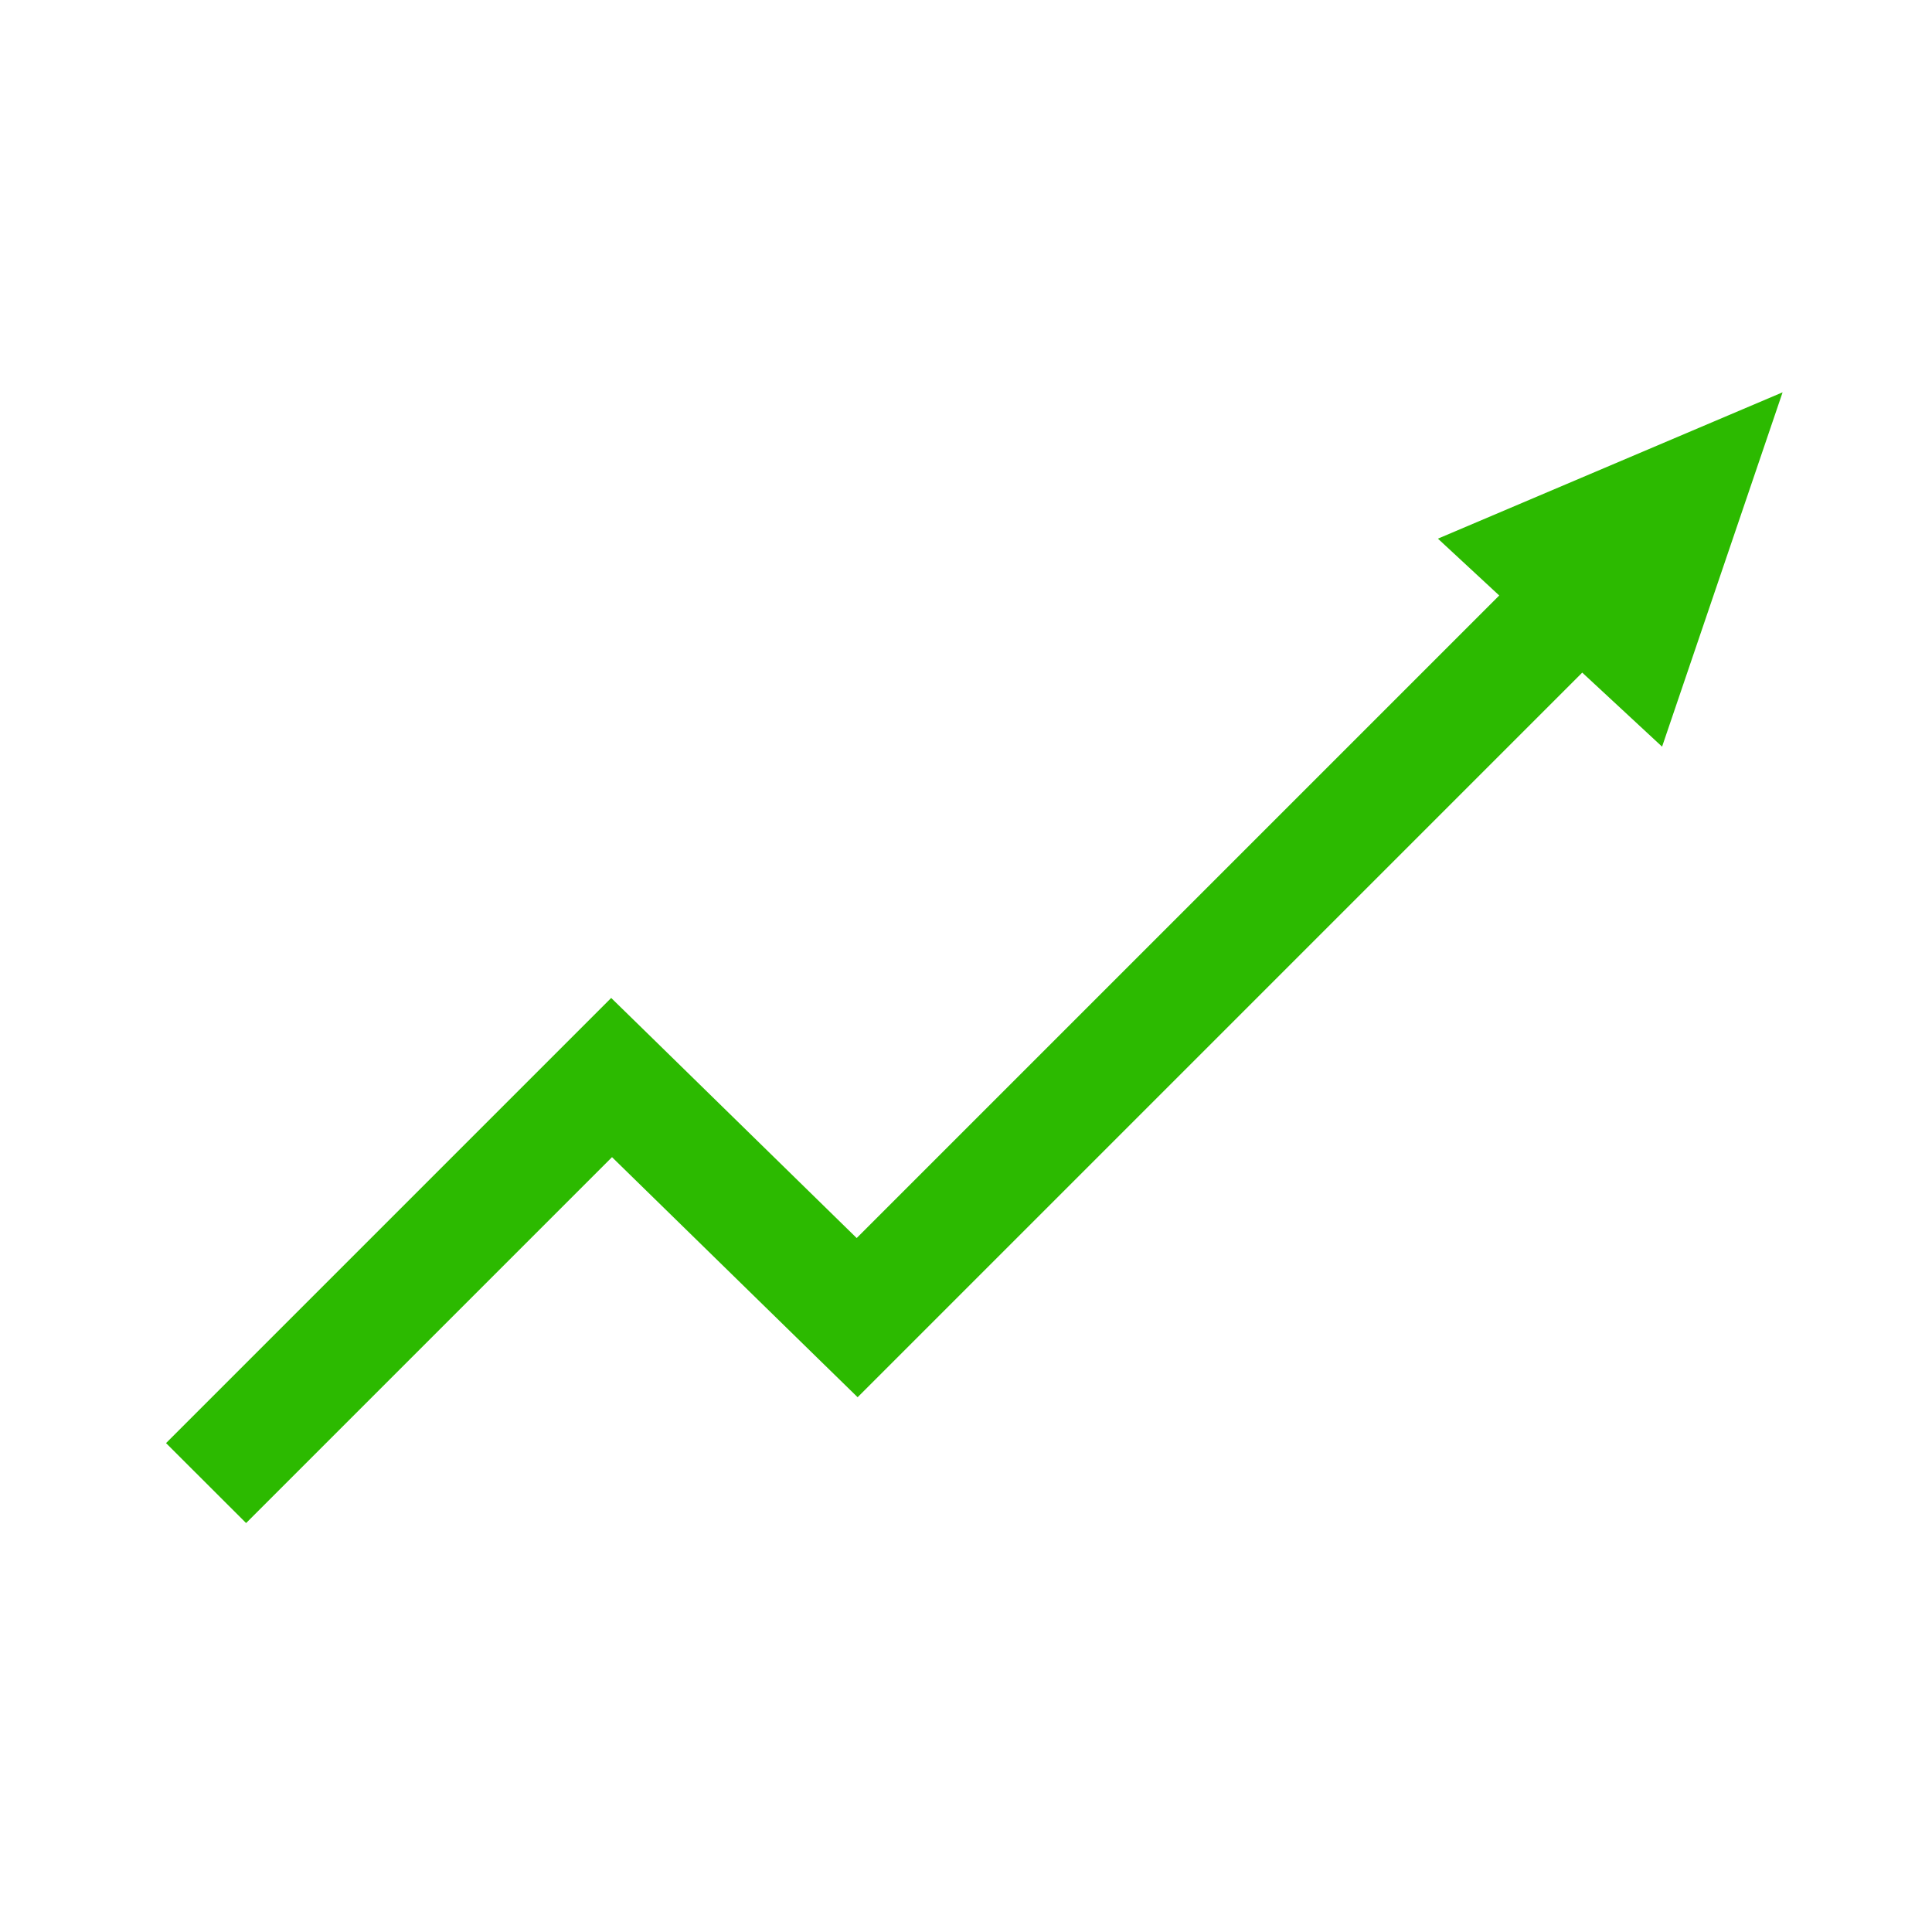
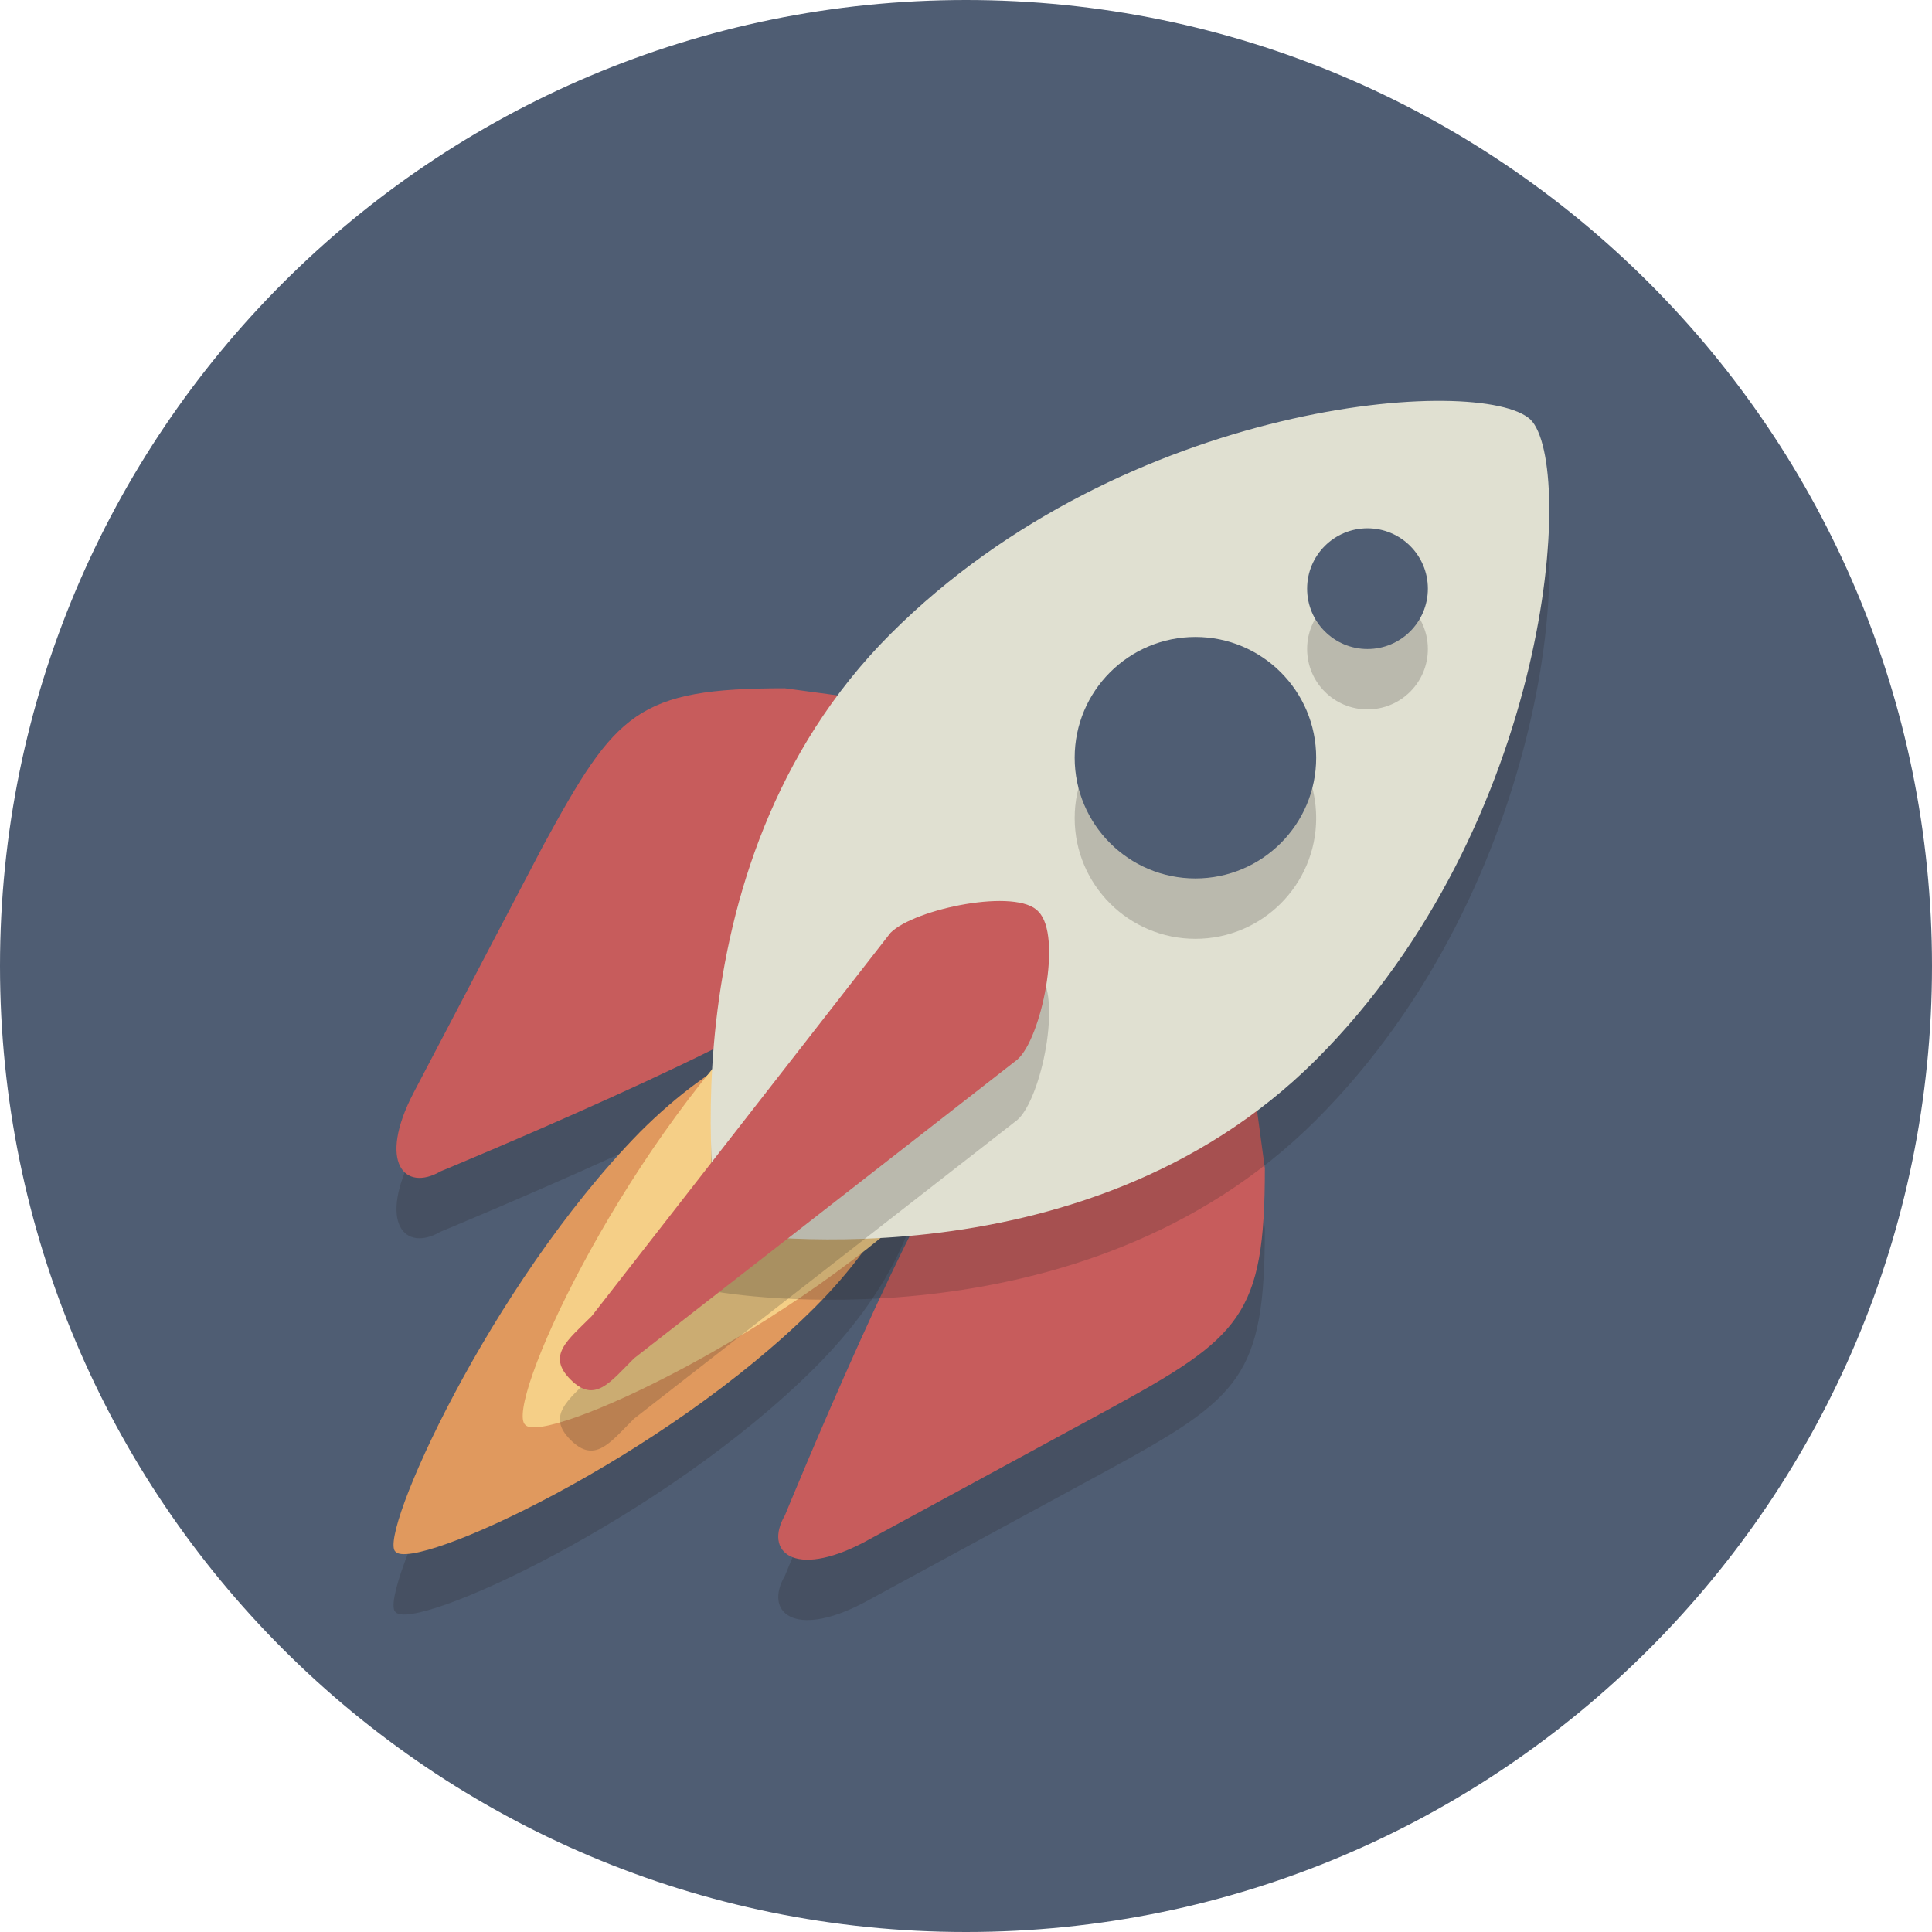
- <svg xmlns="http://www.w3.org/2000/svg" height="512" id="svg2" version="1.1" width="512">
-   <defs id="defs4" />
-   <g id="layer1" transform="translate(0,-540.3622)">
-     <g id="g3761" transform="translate(27.3054,-44.03337)">
-       <path d="M 472.406 103.969 L 381.062 142.75 L 397.312 157.812 L 227.031 328.094 L 172.594 274.844 L 161.969 264.469 L 151.5 274.938 L 44 382.438 L 65.219 403.625 L 162.188 306.656 L 216.656 359.906 L 227.281 370.281 L 237.75 359.812 L 419.312 178.25 L 440.469 197.875 L 472.406 103.969 z " id="path3803" style="fill:#2cba00;stroke:none" transform="translate(-27.3054,584.3955)" />
+ <svg xmlns="http://www.w3.org/2000/svg" version="1.1" x="0px" y="0px" viewBox="0 0 64 64" style="enable-background:new 0 0 64 64;" xml:space="preserve">
+   <style type="text/css">
+ 	.st0{fill:#4F5D73;}
+ 	.st1{opacity:0.2;}
+ 	.st2{fill:#231F20;}
+ 	.st3{fill:#C75C5C;}
+ 	.st4{fill:#E0995E;}
+ 	.st5{fill:#F5CF87;}
+ 	.st6{fill:#E0E0D1;}
+ </style>
+   <g id="Layer_1">
+     <g>
+       <circle class="st0" cx="32" cy="32" r="32" />
+     </g>
+     <g class="st1">
+       <path class="st2" d="M32.1,39.7C30.5,41.2,26,52.2,26,52.2c-0.7,1.2,0.3,2.1,2.6,0.9l8.1-4.4c4.4-2.4,5.2-3.1,5.2-8l-0.8-5.9    c-0.3-2-1.8-2.4-3.3-0.8L32.1,39.7z" />
+     </g>
+     <g class="st1">
+       <path class="st2" d="M27.1,34.7c-1.6,1.6-12.5,6.1-12.5,6.1c-1.2,0.7-2.1-0.3-0.9-2.6L18,30c2.4-4.4,3.1-5.2,8-5.2l5.9,0.8    c2,0.3,2.4,1.8,0.8,3.3L27.1,34.7z" />
+     </g>
+     <g>
+       <path class="st3" d="M32.1,37.7C30.5,39.2,26,50.2,26,50.2c-0.7,1.2,0.3,2.1,2.6,0.9l8.1-4.4c4.4-2.4,5.2-3.1,5.2-8l-0.8-5.9    c-0.3-2-1.8-2.4-3.3-0.8L32.1,37.7z" />
+     </g>
+     <g>
+       <path class="st3" d="M27.1,32.7c-1.6,1.6-12.5,6.1-12.5,6.1c-1.2,0.7-2.1-0.3-0.9-2.6L18,28c2.4-4.4,3.1-5.2,8-5.2l5.9,0.8    c2,0.3,2.4,1.8,0.8,3.3L27.1,32.7z" />
+     </g>
+     <g class="st1">
+       <path class="st2" d="M21.2,39.5c5.1-5.1,9.3-3.5,9.3-3.5s1.5,4.3-3.5,9.3s-13.3,8.8-13.9,8.1C12.5,52.9,16.2,44.6,21.2,39.5z" />
+     </g>
+     <g>
+       <path class="st4" d="M21.2,37.5c5.1-5.1,9.3-3.5,9.3-3.5s1.5,4.3-3.5,9.3s-13.3,8.8-13.9,8.1C12.5,50.9,16.2,42.6,21.2,37.5z" />
+     </g>
+     <g>
+       <path class="st5" d="M25.5,33.3c5.1-5.1,9.3-3.5,9.3-3.5s1.5,4.3-3.5,9.3S18,47.9,17.4,47.2C16.7,46.6,20.4,38.4,25.5,33.3z" />
+     </g>
+     <g class="st1">
+       <path class="st2" d="M43.6,37.1c-7.8,7.8-19.8,5.7-19.8,5.7s-2.1-12,5.7-19.8s19.6-8.6,21.2-7.1C52.2,17.4,51.4,29.3,43.6,37.1z" />
+     </g>
+     <g>
+       <path class="st6" d="M43.6,35.1c-7.8,7.8-19.8,5.7-19.8,5.7s-2.1-12,5.7-19.8s19.6-8.6,21.2-7.1C52.2,15.4,51.4,27.3,43.6,35.1z" />
+     </g>
+     <g class="st1">
+       <path class="st2" d="M21,47c-0.8,0.8-1.3,1.5-2.1,0.7l0,0c-0.8-0.8-0.1-1.3,0.7-2.1l9.9-12.7c0.8-0.8,4.2-1.5,4.9-0.7l0,0    c0.8,0.8,0.1,4.2-0.7,4.9L21,47z" />
+     </g>
+     <g>
+       <path class="st3" d="M21,45c-0.8,0.8-1.3,1.5-2.1,0.7l0,0c-0.8-0.8-0.1-1.3,0.7-2.1l9.9-12.7c0.8-0.8,4.2-1.5,4.9-0.7l0,0    c0.8,0.8,0.1,4.2-0.7,4.9L21,45z" />
+     </g>
+     <g class="st1">
+       <circle class="st2" cx="39.6" cy="27.1" r="4" />
+     </g>
+     <g class="st1">
+       <circle class="st2" cx="45.3" cy="21.5" r="2" />
+     </g>
+     <g>
+       <circle class="st0" cx="39.6" cy="25.1" r="4" />
+     </g>
+     <g>
+       <circle class="st0" cx="45.3" cy="19.5" r="2" />
    </g>
  </g>
+   <g id="Layer_2">
+ </g>
</svg>
